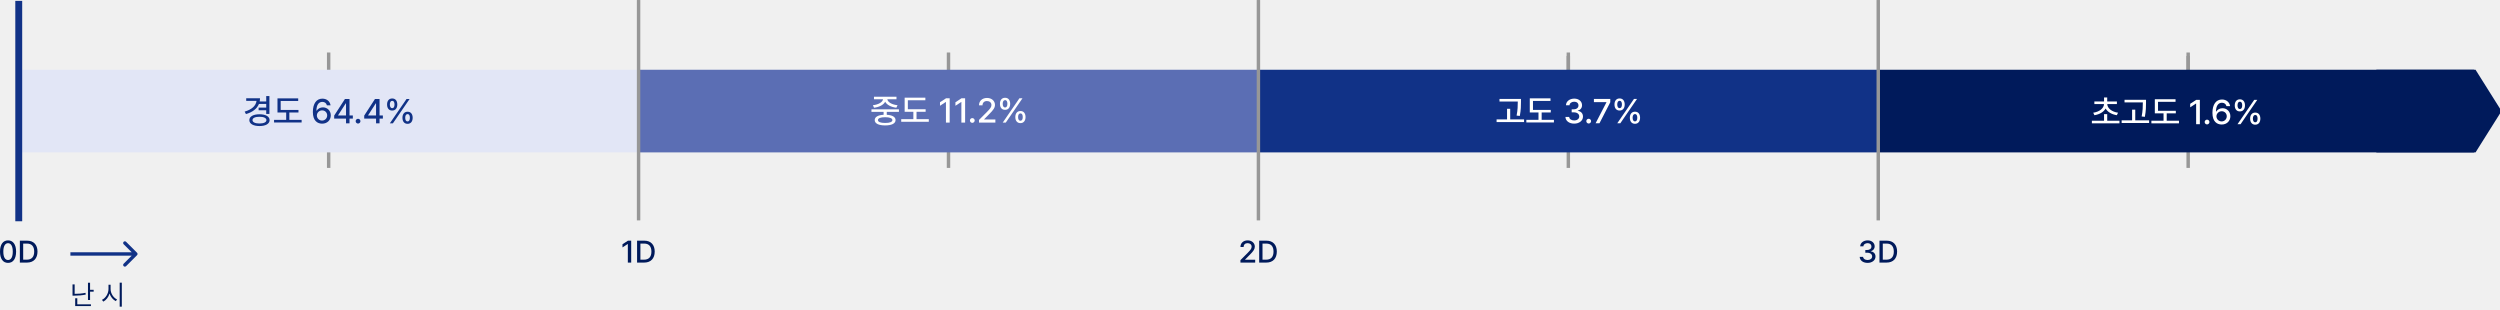
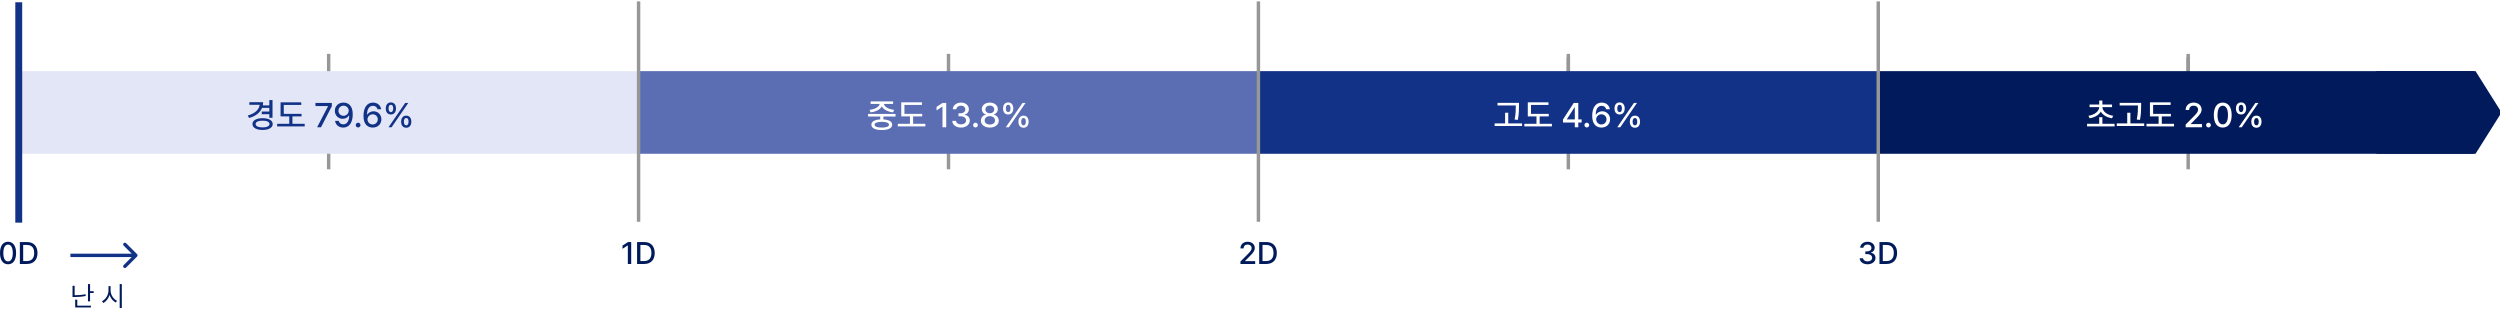
- <svg xmlns="http://www.w3.org/2000/svg" width="727px" height="90px" viewBox="0 0 727 90" version="1.1">
-   <g id="astigmatism" stroke="none" stroke-width="1" fill="none" fill-rule="evenodd">
-     <g id="Group" transform="translate(0, -0)">
-       <g id="AGE_30_39" transform="translate(0, 0.002933)">
-         <path d="M21.709,82.708 L21.091,82.708 L21.091,85.971 L21.646,85.971 C22.699,85.971 23.755,85.904 24.932,85.658 L24.862,85.149 C23.727,85.384 22.703,85.447 21.709,85.447 L21.709,82.708 Z M21.865,89.006 L26.442,89.006 L26.442,88.49 L22.476,88.49 L22.476,86.737 L21.865,86.737 L21.865,89.006 Z M25.582,87.23 L26.192,87.23 L26.192,84.805 L27.24,84.805 L27.24,84.273 L26.192,84.273 L26.192,82.208 L25.582,82.208 L25.582,87.23 Z" id="Shape" fill="#001A5B" fill-rule="nonzero" />
-         <path d="M32.161,84.07 L32.161,82.802 L31.551,82.802 L31.551,84.07 C31.543,85.388 30.686,86.718 29.65,87.191 L30.041,87.708 C30.854,87.297 31.539,86.417 31.86,85.368 C32.192,86.358 32.877,87.183 33.671,87.567 L34.046,87.082 C33.021,86.616 32.157,85.341 32.161,84.07 Z M34.805,89.17 L35.423,89.17 L35.423,82.2 L34.805,82.2 L34.805,89.17 Z" id="Shape" fill="#001A5B" fill-rule="nonzero" />
-         <path d="M2.341,76.445 C3.815,76.445 4.678,75.257 4.682,73.171 C4.678,71.098 3.802,69.897 2.341,69.897 C0.876,69.897 -1.73433206e-14,71.098 -1.73433206e-14,73.171 C-1.73433206e-14,75.257 0.867,76.445 2.341,76.445 Z M0.968,73.171 C0.968,71.587 1.483,70.72 2.341,70.715 C3.195,70.72 3.714,71.587 3.714,73.171 C3.714,74.76 3.199,75.609 2.341,75.609 C1.479,75.609 0.964,74.76 0.968,73.171 Z" id="Shape" fill="#001A5B" fill-rule="nonzero" />
-         <path d="M7.842,76.357 C9.782,76.357 10.9,75.151 10.905,73.162 C10.9,71.177 9.782,69.985 7.903,69.985 L5.774,69.985 L5.774,76.357 L7.842,76.357 Z M6.742,75.512 L6.742,70.83 L7.842,70.83 C9.232,70.83 9.945,71.662 9.945,73.162 C9.945,74.667 9.232,75.508 7.789,75.512 L6.742,75.512 Z" id="Shape" fill="#001A5B" fill-rule="nonzero" />
-         <polygon id="Path" fill="#001A5B" fill-rule="nonzero" points="183.552 69.985 182.602 69.985 181.018 71.023 181.018 71.948 182.541 70.953 182.576 70.953 182.576 76.357 183.552 76.357" />
-         <path d="M187.328,76.357 C189.269,76.357 190.387,75.151 190.392,73.162 C190.387,71.177 189.269,69.985 187.39,69.985 L185.26,69.985 L185.26,76.357 L187.328,76.357 Z M186.228,75.512 L186.228,70.83 L187.328,70.83 C188.719,70.83 189.432,71.662 189.432,73.162 C189.432,74.667 188.719,75.508 187.275,75.512 L186.228,75.512 Z" id="Shape" fill="#001A5B" fill-rule="nonzero" />
-         <path d="M360.72,76.357 L365.007,76.357 L365.007,75.53 L362.067,75.53 L362.067,75.477 L363.36,74.165 C364.557,72.99 364.891,72.423 364.9,71.71 C364.891,70.676 364.042,69.897 362.815,69.897 C361.6,69.897 360.712,70.667 360.72,71.833 L361.635,71.833 C361.64,71.155 362.089,70.707 362.798,70.707 C363.466,70.707 363.976,71.107 363.976,71.736 C363.976,72.295 363.629,72.7 362.929,73.426 L360.72,75.653 L360.72,76.357 Z" id="Path" fill="#001A5B" fill-rule="nonzero" />
-         <path d="M368.236,76.357 C370.177,76.357 371.294,75.151 371.299,73.162 C371.294,71.177 370.177,69.985 368.298,69.985 L366.168,69.985 L366.168,76.357 L368.236,76.357 Z M367.137,75.512 L367.137,70.83 L368.236,70.83 C369.627,70.83 370.34,71.662 370.34,73.162 C370.34,74.667 369.627,75.508 368.183,75.512 L367.137,75.512 Z" id="Shape" fill="#001A5B" fill-rule="nonzero" />
-         <path d="M543.097,76.445 C544.418,76.445 545.4,75.666 545.395,74.605 C545.4,73.8 544.893,73.215 544.022,73.092 L544.022,73.048 C544.709,72.876 545.157,72.357 545.148,71.631 C545.157,70.689 544.369,69.897 543.115,69.897 C541.927,69.897 540.967,70.601 540.941,71.64 L541.875,71.64 C541.897,71.063 542.469,70.707 543.106,70.707 C543.779,70.707 544.215,71.103 544.215,71.683 C544.215,72.295 543.709,72.7 542.983,72.696 L542.437,72.696 L542.437,73.488 L542.983,73.488 C543.895,73.492 544.418,73.941 544.418,74.57 C544.418,75.191 543.859,75.609 543.088,75.609 C542.376,75.609 541.822,75.252 541.787,74.694 L540.8,74.694 C540.84,75.736 541.778,76.445 543.097,76.445 Z" id="Path" fill="#001A5B" fill-rule="nonzero" />
-         <path d="M548.616,76.357 C550.557,76.357 551.674,75.151 551.679,73.162 C551.674,71.177 550.557,69.985 548.678,69.985 L546.548,69.985 L546.548,76.357 L548.616,76.357 Z M547.515,75.512 L547.515,70.83 L548.616,70.83 C550.007,70.83 550.72,71.662 550.72,73.162 C550.72,74.667 550.007,75.508 548.563,75.512 L547.515,75.512 Z" id="Shape" fill="#001A5B" fill-rule="nonzero" />
-         <polygon id="Path" fill="#979797" points="95.076 48.826 95.076 15.263 96.077 15.263 96.077 48.826" />
-         <polygon id="Path" fill="#979797" points="275.323 48.826 275.323 15.263 276.325 15.263 276.325 48.826" />
-         <polygon id="Path" fill="#979797" points="455.571 48.826 455.571 15.263 456.572 15.263 456.572 48.826" />
-         <polygon id="Path" fill="#979797" points="635.819 48.826 635.819 15.263 636.82 15.263 636.82 48.826" />
-         <polygon id="Path" fill="#979797" points="456.572 37.303 456.572 16.274 455.571 16.274 455.571 37.303" />
-         <polygon id="Path" fill="#979797" points="636.82 37.303 636.82 16.274 635.819 16.274 635.819 37.303" />
-         <rect id="Rectangle" fill="#001A5B" fill-rule="nonzero" x="546.196" y="20.28" width="173.238" height="24.033" />
-         <path d="M616.337,35.103 L612.777,35.103 L612.777,33.196 L611.858,33.196 L611.858,35.103 L608.318,35.103 L608.318,35.866 L616.337,35.866 L616.337,35.103 Z M608.71,32.775 L609.061,33.499 C610.528,33.269 611.746,32.575 612.313,31.553 C612.885,32.575 614.107,33.269 615.574,33.499 L615.927,32.775 C614.127,32.512 612.831,31.494 612.787,30.262 L615.594,30.262 L615.594,29.509 L612.777,29.509 L612.777,28.336 L611.858,28.336 L611.858,29.509 L609.042,29.509 L609.042,30.262 L611.848,30.262 C611.805,31.494 610.509,32.512 608.71,32.775 Z" id="Shape" fill="#FFFFFF" fill-rule="nonzero" />
-         <path d="M624.063,29.02 L617.814,29.02 L617.814,29.773 L623.133,29.773 L623.133,29.881 C623.128,30.932 623.128,32.174 622.791,33.871 L623.73,33.969 C624.058,32.174 624.058,30.962 624.063,29.881 L624.063,29.02 Z M616.973,35.758 L624.962,35.758 L624.962,34.986 L620.933,34.986 L620.933,31.895 L620.014,31.895 L620.014,34.986 L616.973,34.986 L616.973,35.758 Z" id="Shape" fill="#FFFFFF" fill-rule="nonzero" />
-         <polygon id="Path" fill="#FFFFFF" fill-rule="nonzero" points="632.727 32.218 627.554 32.218 627.554 29.607 632.649 29.607 632.649 28.854 626.624 28.854 626.624 32.961 629.158 32.961 629.158 35.103 625.627 35.103 625.627 35.866 633.646 35.866 633.646 35.103 630.077 35.103 630.077 32.961 632.727 32.961" />
-         <polygon id="Path" fill="#FFFFFF" fill-rule="nonzero" points="639.719 29.03 638.663 29.03 636.902 30.184 636.902 31.211 638.594 30.106 638.634 30.106 638.634 36.11 639.719 36.11" />
-         <path d="M641.811,36.179 C642.188,36.174 642.501,35.866 642.506,35.484 C642.501,35.103 642.188,34.79 641.811,34.79 C641.431,34.79 641.112,35.103 641.117,35.484 C641.112,35.866 641.431,36.174 641.811,36.179 Z" id="Path" fill="#FFFFFF" fill-rule="nonzero" />
-         <path d="M646.056,36.208 C647.576,36.218 648.588,35.166 648.588,33.793 C648.588,32.438 647.571,31.47 646.31,31.465 C645.542,31.47 644.877,31.822 644.491,32.424 L644.413,32.424 C644.413,30.825 645.049,29.876 646.144,29.871 C646.857,29.876 647.313,30.292 647.454,30.869 L648.52,30.869 C648.354,29.744 647.449,28.932 646.144,28.932 C644.447,28.932 643.381,30.341 643.376,32.805 C643.376,35.421 644.745,36.198 646.056,36.208 Z M644.54,33.822 C644.55,33.035 645.21,32.34 646.075,32.345 C646.926,32.34 647.542,33 647.542,33.812 C647.542,34.638 646.901,35.303 646.046,35.308 C645.176,35.303 644.545,34.609 644.54,33.822 Z" id="Shape" fill="#FFFFFF" fill-rule="nonzero" />
-         <path d="M651.356,32.394 C652.31,32.404 652.837,31.69 652.842,30.634 C652.837,29.597 652.329,28.879 651.356,28.883 C650.412,28.879 649.859,29.597 649.869,30.634 C649.859,31.685 650.388,32.404 651.356,32.394 Z M650.671,36.11 L651.562,36.11 L656.421,29.03 L655.532,29.03 L650.671,36.11 Z M650.671,30.634 C650.676,30.003 650.902,29.578 651.356,29.568 C651.83,29.563 652.03,29.998 652.03,30.634 C652.03,31.284 651.816,31.705 651.356,31.71 C650.902,31.705 650.676,31.284 650.671,30.634 Z M654.338,34.497 C654.333,35.538 654.862,36.257 655.825,36.257 C656.779,36.257 657.306,35.543 657.311,34.497 C657.306,33.45 656.793,32.732 655.825,32.736 C654.881,32.732 654.333,33.45 654.338,34.497 Z M655.14,34.497 C655.145,33.856 655.375,33.431 655.825,33.421 C656.299,33.421 656.499,33.851 656.499,34.497 C656.499,35.137 656.285,35.563 655.825,35.563 C655.37,35.563 655.145,35.137 655.14,34.497 Z" id="Shape" fill="#FFFFFF" fill-rule="nonzero" />
-         <rect id="Rectangle" fill="#113287" fill-rule="nonzero" x="365.948" y="20.28" width="180.248" height="24.033" />
-         <path d="M442.298,28.761 L436.049,28.761 L436.049,29.514 L441.369,29.514 L441.369,29.622 C441.364,30.673 441.364,31.915 441.027,33.612 L441.965,33.709 C442.293,31.915 442.293,30.702 442.298,29.622 L442.298,28.761 Z M435.208,35.499 L443.198,35.499 L443.198,34.726 L439.169,34.726 L439.169,31.636 L438.249,31.636 L438.249,34.726 L435.208,34.726 L435.208,35.499 Z" id="Shape" fill="#FFFFFF" fill-rule="nonzero" />
-         <polygon id="Path" fill="#FFFFFF" fill-rule="nonzero" points="450.962 31.959 445.789 31.959 445.789 29.348 450.884 29.348 450.884 28.595 444.86 28.595 444.86 32.702 447.393 32.702 447.393 34.844 443.863 34.844 443.863 35.607 451.881 35.607 451.881 34.844 448.312 34.844 448.312 32.702 450.962 32.702" />
-         <path d="M457.778,35.949 C459.245,35.949 460.336,35.083 460.331,33.905 C460.336,33.01 459.773,32.36 458.805,32.223 L458.805,32.174 C459.568,31.983 460.066,31.406 460.056,30.6 C460.066,29.553 459.191,28.673 457.798,28.673 C456.477,28.673 455.412,29.456 455.383,30.609 L456.419,30.609 C456.443,29.969 457.079,29.573 457.788,29.573 C458.536,29.573 459.02,30.013 459.02,30.658 C459.02,31.338 458.458,31.788 457.651,31.783 L457.045,31.783 L457.045,32.663 L457.651,32.663 C458.663,32.668 459.245,33.167 459.245,33.866 C459.245,34.555 458.624,35.02 457.768,35.02 C456.976,35.02 456.36,34.624 456.321,34.003 L455.226,34.003 C455.27,35.162 456.311,35.949 457.778,35.949 Z" id="Path" fill="#FFFFFF" fill-rule="nonzero" />
-         <path d="M461.993,35.92 C462.369,35.915 462.683,35.607 462.687,35.225 C462.683,34.844 462.369,34.531 461.993,34.531 C461.611,34.531 461.294,34.844 461.299,35.225 C461.294,35.607 461.611,35.915 461.993,35.92 Z" id="Path" fill="#FFFFFF" fill-rule="nonzero" />
-         <polygon id="Path" fill="#FFFFFF" fill-rule="nonzero" points="463.998 35.851 465.122 35.851 468.272 29.729 468.272 28.771 463.509 28.771 463.509 29.69 467.156 29.69 467.156 29.749" />
-         <path d="M470.98,32.135 C471.934,32.145 472.461,31.431 472.466,30.375 C472.461,29.338 471.953,28.619 470.98,28.624 C470.036,28.619 469.484,29.338 469.493,30.375 C469.484,31.426 470.012,32.145 470.98,32.135 Z M470.295,35.851 L471.186,35.851 L476.045,28.771 L475.156,28.771 L470.295,35.851 Z M470.295,30.375 C470.3,29.744 470.526,29.319 470.98,29.309 C471.454,29.304 471.655,29.739 471.655,30.375 C471.655,31.025 471.44,31.446 470.98,31.45 C470.526,31.446 470.3,31.025 470.295,30.375 Z M473.962,34.238 C473.957,35.279 474.486,35.998 475.449,35.998 C476.403,35.998 476.93,35.284 476.935,34.238 C476.93,33.191 476.417,32.472 475.449,32.477 C474.505,32.472 473.957,33.191 473.962,34.238 Z M474.764,34.238 C474.769,33.597 474.999,33.172 475.449,33.162 C475.923,33.162 476.123,33.592 476.123,34.238 C476.123,34.878 475.909,35.303 475.449,35.303 C474.994,35.303 474.769,34.878 474.764,34.238 Z" id="Shape" fill="#FFFFFF" fill-rule="nonzero" />
-         <rect id="Rectangle" fill="#5B6EB4" fill-rule="nonzero" x="185.7" y="20.28" width="180.248" height="24.033" />
-         <path d="M261.409,31.783 L253.42,31.783 L253.42,32.536 L256.95,32.536 L256.95,33.377 C255.322,33.46 254.368,34.003 254.368,34.922 C254.368,35.915 255.503,36.472 257.41,36.467 C259.292,36.472 260.427,35.915 260.432,34.922 C260.427,34.003 259.474,33.465 257.869,33.377 L257.869,32.536 L261.409,32.536 L261.409,31.783 Z M253.841,30.59 L254.163,31.323 C255.684,31.147 256.931,30.507 257.415,29.578 C257.889,30.507 259.146,31.147 260.666,31.323 L260.999,30.59 C259.395,30.429 258.163,29.72 258.036,28.869 L260.696,28.869 L260.696,28.126 L254.153,28.126 L254.153,28.869 L256.784,28.869 C256.657,29.715 255.415,30.429 253.841,30.59 Z M255.308,34.922 C255.303,34.379 256.07,34.086 257.41,34.081 C258.73,34.086 259.503,34.379 259.503,34.922 C259.503,35.455 258.73,35.763 257.41,35.753 C256.07,35.763 255.303,35.455 255.308,34.922 Z" id="Shape" fill="#FFFFFF" fill-rule="nonzero" />
-         <polygon id="Path" fill="#FFFFFF" fill-rule="nonzero" points="269.174 31.763 264.001 31.763 264.001 29.152 269.096 29.152 269.096 28.399 263.072 28.399 263.072 32.507 265.605 32.507 265.605 34.648 262.075 34.648 262.075 35.411 270.093 35.411 270.093 34.648 266.524 34.648 266.524 32.507 269.174 32.507" />
-         <polygon id="Path" fill="#FFFFFF" fill-rule="nonzero" points="276.166 28.575 275.11 28.575 273.35 29.729 273.35 30.756 275.042 29.651 275.081 29.651 275.081 35.655 276.166 35.655" />
-         <polygon id="Path" fill="#FFFFFF" fill-rule="nonzero" points="280.655 28.575 279.599 28.575 277.839 29.729 277.839 30.756 279.53 29.651 279.569 29.651 279.569 35.655 280.655 35.655" />
-         <path d="M282.748,35.724 C283.124,35.719 283.437,35.411 283.441,35.03 C283.437,34.648 283.124,34.335 282.748,34.335 C282.366,34.335 282.049,34.648 282.054,35.03 C282.049,35.411 282.366,35.719 282.748,35.724 Z" id="Path" fill="#FFFFFF" fill-rule="nonzero" />
-         <path d="M284.693,35.655 L289.456,35.655 L289.456,34.736 L286.19,34.736 L286.19,34.678 L287.627,33.221 C288.957,31.915 289.329,31.284 289.339,30.492 C289.329,29.343 288.385,28.478 287.021,28.478 C285.672,28.478 284.684,29.333 284.693,30.629 L285.711,30.629 C285.716,29.876 286.214,29.377 287.001,29.377 C287.744,29.377 288.312,29.822 288.312,30.521 C288.312,31.142 287.926,31.592 287.149,32.399 L284.693,34.873 L284.693,35.655 Z" id="Path" fill="#FFFFFF" fill-rule="nonzero" />
-         <path d="M292.273,31.939 C293.226,31.949 293.754,31.235 293.759,30.179 C293.754,29.143 293.245,28.424 292.273,28.429 C291.328,28.424 290.777,29.143 290.786,30.179 C290.777,31.23 291.304,31.949 292.273,31.939 Z M291.588,35.655 L292.478,35.655 L297.338,28.575 L296.448,28.575 L291.588,35.655 Z M291.588,30.179 C291.593,29.548 291.818,29.123 292.273,29.113 C292.746,29.108 292.948,29.544 292.948,30.179 C292.948,30.83 292.732,31.25 292.273,31.255 C291.818,31.25 291.593,30.83 291.588,30.179 Z M295.255,34.042 C295.25,35.083 295.778,35.802 296.742,35.802 C297.695,35.802 298.223,35.088 298.228,34.042 C298.223,32.996 297.709,32.277 296.742,32.282 C295.797,32.277 295.25,32.996 295.255,34.042 Z M296.057,34.042 C296.062,33.401 296.291,32.976 296.742,32.966 C297.215,32.966 297.416,33.396 297.416,34.042 C297.416,34.682 297.201,35.108 296.742,35.108 C296.287,35.108 296.062,34.682 296.057,34.042 Z" id="Shape" fill="#FFFFFF" fill-rule="nonzero" />
-         <rect id="Rectangle" fill="#E2E6F6" fill-rule="nonzero" x="5.452" y="20.28" width="180.248" height="24.033" />
-         <path d="M78.346,27.94 L77.416,27.94 L77.416,29.495 L75.514,29.495 C75.573,29.201 75.607,28.888 75.607,28.566 L71.598,28.566 L71.598,29.328 L74.6,29.328 C74.434,30.741 73.221,31.856 71.148,32.448 L71.52,33.172 C73.417,32.629 74.732,31.636 75.299,30.228 L77.416,30.228 L77.416,31.294 L75.206,31.294 L75.206,32.057 L77.416,32.057 L77.416,33.123 L78.346,33.123 L78.346,27.94 Z M72.507,34.932 C72.507,35.998 73.661,36.653 75.461,36.653 C77.236,36.653 78.399,35.998 78.404,34.932 C78.399,33.871 77.236,33.225 75.461,33.221 C73.661,33.225 72.507,33.871 72.507,34.932 Z M73.427,34.932 C73.427,34.306 74.209,33.949 75.461,33.954 C76.688,33.949 77.47,34.306 77.475,34.932 C77.47,35.548 76.688,35.905 75.461,35.91 C74.209,35.905 73.427,35.548 73.427,34.932 Z" id="Shape" fill="#113287" fill-rule="nonzero" />
-         <polygon id="Path" fill="#113287" fill-rule="nonzero" points="86.795 31.969 81.622 31.969 81.622 29.358 86.716 29.358 86.716 28.605 80.692 28.605 80.692 32.712 83.225 32.712 83.225 34.854 79.695 34.854 79.695 35.616 87.714 35.616 87.714 34.854 84.144 34.854 84.144 32.712 86.795 32.712" />
-         <path d="M93.659,35.959 C95.18,35.968 96.192,34.917 96.192,33.543 C96.192,32.189 95.175,31.221 93.914,31.216 C93.146,31.221 92.481,31.573 92.095,32.174 L92.017,32.174 C92.017,30.575 92.652,29.627 93.747,29.622 C94.461,29.627 94.916,30.042 95.058,30.619 L96.124,30.619 C95.958,29.495 95.053,28.683 93.747,28.683 C92.051,28.683 90.985,30.091 90.98,32.555 C90.98,35.171 92.349,35.949 93.659,35.959 Z M92.144,33.572 C92.154,32.785 92.814,32.091 93.679,32.096 C94.53,32.091 95.146,32.751 95.146,33.563 C95.146,34.389 94.505,35.054 93.65,35.059 C92.779,35.054 92.149,34.36 92.144,33.572 Z" id="Shape" fill="#113287" fill-rule="nonzero" />
-         <path d="M97.18,34.482 L100.622,34.482 L100.622,35.861 L101.64,35.861 L101.64,34.482 L102.607,34.482 L102.607,33.572 L101.64,33.572 L101.64,28.781 L100.31,28.781 L97.18,33.612 L97.18,34.482 Z M98.314,33.572 L98.314,33.514 L100.544,30.062 L100.622,30.062 L100.622,33.572 L98.314,33.572 Z" id="Shape" fill="#113287" fill-rule="nonzero" />
-         <path d="M104.123,35.929 C104.499,35.924 104.813,35.616 104.818,35.235 C104.813,34.854 104.499,34.541 104.123,34.541 C103.741,34.541 103.424,34.854 103.429,35.235 C103.424,35.616 103.741,35.924 104.123,35.929 Z" id="Path" fill="#113287" fill-rule="nonzero" />
-         <path d="M105.912,34.482 L109.355,34.482 L109.355,35.861 L110.372,35.861 L110.372,34.482 L111.34,34.482 L111.34,33.572 L110.372,33.572 L110.372,28.781 L109.042,28.781 L105.912,33.612 L105.912,34.482 Z M107.047,33.572 L107.047,33.514 L109.277,30.062 L109.355,30.062 L109.355,33.572 L107.047,33.572 Z" id="Shape" fill="#113287" fill-rule="nonzero" />
-         <path d="M114.049,32.145 C115.002,32.155 115.531,31.441 115.536,30.385 C115.531,29.348 115.022,28.629 114.049,28.634 C113.105,28.629 112.553,29.348 112.563,30.385 C112.553,31.436 113.08,32.155 114.049,32.145 Z M113.365,35.861 L114.254,35.861 L119.115,28.781 L118.224,28.781 L113.365,35.861 Z M113.365,30.385 C113.37,29.754 113.594,29.328 114.049,29.319 C114.523,29.314 114.724,29.749 114.724,30.385 C114.724,31.035 114.508,31.455 114.049,31.46 C113.594,31.455 113.37,31.035 113.365,30.385 Z M117.032,34.247 C117.027,35.289 117.554,36.008 118.518,36.008 C119.471,36.008 120,35.294 120.005,34.247 C120,33.201 119.486,32.482 118.518,32.487 C117.574,32.482 117.027,33.201 117.032,34.247 Z M117.834,34.247 C117.838,33.607 118.068,33.181 118.518,33.172 C118.992,33.172 119.193,33.602 119.193,34.247 C119.193,34.888 118.977,35.313 118.518,35.313 C118.063,35.313 117.838,34.888 117.834,34.247 Z" id="Shape" fill="#113287" fill-rule="nonzero" />
-         <polygon id="Path" fill="#113287" points="4.451 64.34 4.451 0.252 6.454 0.252 6.454 64.34" />
-         <polygon id="Path" fill="#979797" points="185.199 64.088 185.199 1.00137657e-06 186.201 0 186.201 64.088" />
-         <polygon id="Path" fill="#979797" points="365.447 64.088 365.447 1.00137657e-06 366.449 0 366.449 64.088" />
-         <polygon id="Path" fill="#979797" points="545.695 64.088 545.695 1.00137657e-06 546.696 0 546.696 64.088" />
-         <path d="M36.667,70.313 L39.853,73.499 C40.049,73.695 40.049,74.012 39.853,74.207 L36.667,77.394 C36.471,77.589 36.154,77.589 35.959,77.394 C35.763,77.198 35.763,76.881 35.959,76.686 L38.29,74.354 L20.473,74.354 L20.473,73.353 L38.29,73.353 L35.959,71.021 C35.763,70.826 35.763,70.508 35.959,70.313 C36.154,70.117 36.471,70.117 36.667,70.313 Z" id="Path" fill="#113287" />
-         <polygon id="Path" fill="#001A5B" fill-rule="nonzero" points="719.889 20.28 691.042 20.28 691.042 44.313 719.889 44.313 727.445 32.296" />
-       </g>
-     </g>
+ <svg xmlns="http://www.w3.org/2000/svg" width="727" height="90" viewBox="0 0 727 90" fill="none">
+   <rect width="727" height="90" fill="#727272" />
+   <path d="M-1401 -864C-1401 -865.105 -1400.1 -866 -1399 -866H1914C1915.1 -866 1916 -865.105 1916 -864V1106C1916 1107.1 1915.1 1108 1914 1108H-1399C-1400.1 1108 -1401 1107.1 -1401 1106V-864Z" fill="white" />
+   <g clip-path="url(#clip0_1814_2379)">
+     <path d="M21.709 83.114H21.091V86.376H21.646C22.699 86.376 23.755 86.31 24.932 86.064L24.862 85.555C23.727 85.79 22.703 85.852 21.709 85.852V83.114ZM21.866 89.412H26.442V88.896H22.476V87.143H21.866V89.412ZM25.582 87.636H26.192V85.211H27.24V84.679H26.192V82.614H25.582V87.636Z" fill="#001A5B" />
+     <path d="M32.161 84.475V83.208H31.551V84.475C31.543 85.794 30.686 87.124 29.65 87.597L30.041 88.113C30.854 87.703 31.539 86.823 31.86 85.774C32.192 86.764 32.877 87.589 33.671 87.972L34.046 87.487C33.021 87.022 32.157 85.747 32.161 84.475ZM34.805 89.576H35.423V82.606H34.805V89.576Z" fill="#001A5B" />
+     <path d="M2.341 76.851C3.815 76.851 4.678 75.663 4.682 73.577C4.678 71.504 3.802 70.303 2.341 70.303C0.876 70.303 0 71.504 0 73.577C0 75.663 0.867 76.851 2.341 76.851ZM0.968 73.577C0.968 71.993 1.483 71.126 2.341 71.121C3.195 71.126 3.714 71.993 3.714 73.577C3.714 75.165 3.199 76.015 2.341 76.015C1.479 76.015 0.964 75.165 0.968 73.577Z" fill="#001A5B" />
+     <path d="M7.842 76.763C9.782 76.763 10.9 75.557 10.905 73.568C10.9 71.583 9.782 70.391 7.903 70.391H5.774V76.763H7.842ZM6.742 75.918V71.236H7.842C9.232 71.236 9.945 72.067 9.945 73.568C9.945 75.073 9.232 75.913 7.789 75.918H6.742Z" fill="#001A5B" />
+     <path d="M183.552 70.391H182.602L181.018 71.429V72.353L182.541 71.359H182.576V76.763H183.552V70.391Z" fill="#001A5B" />
+     <path d="M187.328 76.763C189.269 76.763 190.387 75.557 190.392 73.568C190.387 71.583 189.269 70.391 187.39 70.391H185.26V76.763H187.328ZM186.228 75.918V71.236H187.328C188.719 71.236 189.432 72.067 189.432 73.568C189.432 75.073 188.719 75.913 187.275 75.918H186.228Z" fill="#001A5B" />
+     <path d="M360.72 76.763H365.007V75.936H362.067V75.883L363.36 74.571C364.557 73.396 364.891 72.829 364.9 72.116C364.891 71.082 364.042 70.303 362.815 70.303C361.6 70.303 360.712 71.073 360.72 72.239H361.635C361.64 71.561 362.089 71.112 362.798 71.112C363.466 71.112 363.976 71.513 363.976 72.142C363.976 72.701 363.629 73.106 362.929 73.832L360.72 76.059V76.763Z" fill="#001A5B" />
+     <path d="M368.236 76.763C370.177 76.763 371.294 75.557 371.299 73.568C371.294 71.583 370.177 70.391 368.298 70.391H366.168V76.763H368.236ZM367.137 75.918V71.236H368.236C369.627 71.236 370.34 72.067 370.34 73.568C370.34 75.073 369.627 75.913 368.183 75.918H367.137Z" fill="#001A5B" />
+     <path d="M543.097 76.851C544.418 76.851 545.4 76.072 545.395 75.011C545.4 74.206 544.893 73.621 544.022 73.498V73.454C544.709 73.282 545.157 72.763 545.148 72.037C545.157 71.095 544.369 70.303 543.115 70.303C541.927 70.303 540.968 71.007 540.942 72.045H541.875C541.897 71.469 542.469 71.112 543.107 71.112C543.779 71.112 544.215 71.508 544.215 72.089C544.215 72.701 543.709 73.106 542.983 73.102H542.438V73.894H542.983C543.895 73.898 544.418 74.347 544.418 74.976C544.418 75.597 543.859 76.015 543.088 76.015C542.376 76.015 541.822 75.658 541.787 75.099H540.8C540.84 76.142 541.778 76.851 543.097 76.851Z" fill="#001A5B" />
+     <path d="M548.616 76.763C550.557 76.763 551.674 75.557 551.679 73.568C551.674 71.583 550.557 70.391 548.678 70.391H546.548V76.763H548.616ZM547.515 75.918V71.236H548.616C550.007 71.236 550.72 72.067 550.72 73.568C550.72 75.073 550.007 75.913 548.563 75.918H547.515Z" fill="#001A5B" />
+     <path fill-rule="evenodd" clip-rule="evenodd" d="M95.076 49.232V15.669H96.077V49.232H95.076Z" fill="#979797" />
+     <path fill-rule="evenodd" clip-rule="evenodd" d="M275.323 49.232V15.669H276.325V49.232H275.323Z" fill="#979797" />
+     <path fill-rule="evenodd" clip-rule="evenodd" d="M455.571 49.232V15.669H456.572V49.232H455.571Z" fill="#979797" />
+     <path fill-rule="evenodd" clip-rule="evenodd" d="M635.819 49.232V15.669H636.82V49.232H635.819Z" fill="#979797" />
+     <path fill-rule="evenodd" clip-rule="evenodd" d="M456.572 37.709V16.68H455.571V37.709H456.572Z" fill="#979797" />
+     <path fill-rule="evenodd" clip-rule="evenodd" d="M636.82 37.709V16.68H635.819V37.709H636.82Z" fill="#979797" />
+     <path d="M719.434 20.686H546.196V44.719H719.434V20.686Z" fill="#001A5B" />
+     <path d="M546.196 20.686H365.948V44.719H546.196V20.686Z" fill="#113287" />
+     <path d="M365.948 20.686H185.7V44.719H365.948V20.686Z" fill="#5B6EB4" />
+     <path d="M185.7 20.686H5.452V44.719H185.7V20.686Z" fill="#E2E6F6" />
+     <path fill-rule="evenodd" clip-rule="evenodd" d="M4.451 64.746V0.658H6.454V64.746H4.451Z" fill="#113287" />
+     <path fill-rule="evenodd" clip-rule="evenodd" d="M185.199 64.494V0.406H186.201V64.494H185.199Z" fill="#979797" />
+     <path fill-rule="evenodd" clip-rule="evenodd" d="M365.447 64.494V0.406H366.449V64.494H365.447Z" fill="#979797" />
+     <path fill-rule="evenodd" clip-rule="evenodd" d="M545.695 64.494V0.406H546.696V64.494H545.695Z" fill="#979797" />
+     <path fill-rule="evenodd" clip-rule="evenodd" d="M36.667 70.719L39.853 73.905C40.049 74.101 40.049 74.418 39.853 74.613L36.667 77.8C36.471 77.995 36.154 77.995 35.959 77.8C35.763 77.604 35.763 77.287 35.959 77.092L38.29 74.76H20.473V73.759H38.29L35.959 71.427C35.763 71.232 35.763 70.915 35.959 70.719C36.154 70.523 36.471 70.523 36.667 70.719Z" fill="#113287" />
+     <path d="M719.889 20.686H691.042V44.719H719.889L727.445 32.702L719.889 20.686Z" fill="#001A5B" />
+     <path d="M614.927 35.994V36.756H606.919V35.994H610.454V34.09H611.372V35.994H614.927ZM607.31 33.67C609.106 33.406 610.4 32.391 610.444 31.16H607.642V30.408H610.454V29.236H611.372V30.408H614.185V31.16H611.382C611.426 32.391 612.72 33.406 614.517 33.67L614.165 34.393C612.7 34.163 611.479 33.47 610.908 32.449C610.342 33.47 609.126 34.163 607.661 34.393L607.31 33.67ZM622.642 29.92V30.779C622.637 31.858 622.637 33.069 622.31 34.861L621.372 34.764C621.709 33.069 621.709 31.829 621.714 30.779V30.672H616.401V29.92H622.642ZM615.562 36.648V35.877H618.599V32.791H619.517V35.877H623.54V36.648H615.562ZM631.294 33.113V33.855H628.647V35.994H632.212V36.756H624.204V35.994H627.729V33.855H625.2V29.754H631.216V30.506H626.128V33.113H631.294ZM635.591 37V36.219L638.042 33.748C638.818 32.942 639.204 32.493 639.204 31.873C639.204 31.175 638.638 30.73 637.896 30.73C637.109 30.73 636.611 31.229 636.606 31.98H635.591C635.581 30.686 636.567 29.832 637.915 29.832C639.277 29.832 640.22 30.696 640.229 31.844C640.22 32.635 639.849 33.265 638.521 34.568L637.085 36.023V36.082H640.347V37H635.591ZM642.231 37.068C641.851 37.063 641.533 36.756 641.538 36.375C641.533 35.994 641.851 35.682 642.231 35.682C642.607 35.682 642.92 35.994 642.925 36.375C642.92 36.756 642.607 37.063 642.231 37.068ZM646.372 37.098C644.736 37.098 643.774 35.779 643.774 33.465C643.774 31.165 644.746 29.832 646.372 29.832C647.993 29.832 648.965 31.165 648.97 33.465C648.965 35.779 648.008 37.098 646.372 37.098ZM644.849 33.465C644.844 35.227 645.415 36.17 646.372 36.17C647.324 36.17 647.896 35.227 647.896 33.465C647.896 31.707 647.319 30.745 646.372 30.74C645.42 30.745 644.849 31.707 644.849 33.465ZM651.704 33.289C650.737 33.299 650.21 32.581 650.22 31.531C650.21 30.496 650.762 29.778 651.704 29.783C652.676 29.778 653.184 30.496 653.188 31.531C653.184 32.586 652.656 33.299 651.704 33.289ZM651.021 37L655.874 29.93H656.763L651.909 37H651.021ZM651.021 31.531C651.025 32.181 651.25 32.601 651.704 32.605C652.163 32.601 652.378 32.181 652.378 31.531C652.378 30.896 652.178 30.462 651.704 30.467C651.25 30.477 651.025 30.901 651.021 31.531ZM654.683 35.389C654.678 34.344 655.225 33.626 656.167 33.631C657.134 33.626 657.646 34.344 657.651 35.389C657.646 36.434 657.119 37.147 656.167 37.147C655.205 37.147 654.678 36.429 654.683 35.389ZM655.483 35.389C655.488 36.028 655.713 36.453 656.167 36.453C656.626 36.453 656.841 36.028 656.841 35.389C656.841 34.744 656.641 34.315 656.167 34.315C655.718 34.324 655.488 34.749 655.483 35.389Z" fill="white" />
+     <path d="M441.723 29.92V30.779C441.718 31.858 441.718 33.069 441.391 34.861L440.453 34.764C440.79 33.069 440.79 31.829 440.795 30.779V30.672H435.482V29.92H441.723ZM434.643 36.648V35.877H437.68V32.791H438.598V35.877H442.621V36.648H434.643ZM450.375 33.113V33.855H447.729V35.994H451.293V36.756H443.285V35.994H446.811V33.855H444.281V29.754H450.297V30.506H445.209V33.113H450.375ZM454.516 35.623V34.754L457.641 29.93H458.969V34.715H459.936V35.623H458.969V37H457.953V35.623H454.516ZM455.648 34.715H457.953V31.209H457.875L455.648 34.656V34.715ZM461.449 37.068C461.068 37.063 460.751 36.756 460.756 36.375C460.751 35.994 461.068 35.682 461.449 35.682C461.825 35.682 462.138 35.994 462.143 36.375C462.138 36.756 461.825 37.063 461.449 37.068ZM465.688 37.098C464.379 37.088 463.012 36.312 463.012 33.699C463.017 31.238 464.081 29.832 465.775 29.832C467.079 29.832 467.982 30.643 468.148 31.766H467.084C466.942 31.189 466.488 30.774 465.775 30.77C464.682 30.774 464.047 31.722 464.047 33.318H464.125C464.511 32.718 465.175 32.366 465.941 32.361C467.201 32.366 468.217 33.333 468.217 34.685C468.217 36.058 467.206 37.107 465.688 37.098ZM464.174 34.715C464.179 35.501 464.809 36.194 465.678 36.199C466.532 36.194 467.172 35.53 467.172 34.705C467.172 33.895 466.557 33.235 465.707 33.24C464.843 33.235 464.184 33.929 464.174 34.715ZM470.98 33.289C470.014 33.299 469.486 32.581 469.496 31.531C469.486 30.496 470.038 29.778 470.98 29.783C471.952 29.778 472.46 30.496 472.465 31.531C472.46 32.586 471.933 33.299 470.98 33.289ZM470.297 37L475.15 29.93H476.039L471.186 37H470.297ZM470.297 31.531C470.302 32.181 470.526 32.601 470.98 32.605C471.439 32.601 471.654 32.181 471.654 31.531C471.654 30.896 471.454 30.462 470.98 30.467C470.526 30.477 470.302 30.901 470.297 31.531ZM473.959 35.389C473.954 34.344 474.501 33.626 475.443 33.631C476.41 33.626 476.923 34.344 476.928 35.389C476.923 36.434 476.396 37.147 475.443 37.147C474.481 37.147 473.954 36.429 473.959 35.389ZM474.76 35.389C474.765 36.028 474.989 36.453 475.443 36.453C475.902 36.453 476.117 36.028 476.117 35.389C476.117 34.744 475.917 34.315 475.443 34.315C474.994 34.324 474.765 34.749 474.76 35.389Z" fill="white" />
+     <path d="M260.424 33.133V33.885H256.889V34.725C258.49 34.812 259.442 35.35 259.447 36.268C259.442 37.259 258.31 37.815 256.43 37.81C254.525 37.815 253.393 37.259 253.393 36.268C253.393 35.35 254.345 34.808 255.971 34.725V33.885H252.445V33.133H260.424ZM252.865 31.941C254.438 31.78 255.678 31.067 255.805 30.223H253.178V29.48H259.711V30.223H257.055C257.182 31.072 258.412 31.78 260.014 31.941L259.682 32.674C258.163 32.498 256.908 31.858 256.435 30.931C255.951 31.858 254.706 32.498 253.188 32.674L252.865 31.941ZM254.33 36.268C254.325 36.8 255.092 37.107 256.43 37.098C257.748 37.107 258.52 36.8 258.52 36.268C258.52 35.726 257.748 35.433 256.43 35.428C255.092 35.433 254.325 35.726 254.33 36.268ZM268.178 33.113V33.855H265.531V35.994H269.096V36.756H261.088V35.994H264.613V33.855H262.084V29.754H268.1V30.506H263.012V33.113H268.178ZM275.16 29.93V37H274.076V31.004H274.037L272.348 32.107V31.082L274.105 29.93H275.16ZM279.467 37.098C278.002 37.098 276.962 36.312 276.918 35.154H278.012C278.051 35.774 278.666 36.17 279.457 36.17C280.312 36.17 280.932 35.706 280.932 35.018C280.932 34.319 280.351 33.821 279.34 33.816H278.734V32.938H279.34C280.146 32.942 280.707 32.493 280.707 31.814C280.707 31.17 280.224 30.73 279.477 30.73C278.769 30.73 278.134 31.126 278.109 31.766H277.074C277.104 30.613 278.168 29.832 279.486 29.832C280.878 29.832 281.752 30.711 281.742 31.756C281.752 32.562 281.254 33.138 280.492 33.328V33.377C281.459 33.514 282.021 34.163 282.016 35.057C282.021 36.233 280.932 37.098 279.467 37.098ZM283.676 37.068C283.295 37.063 282.978 36.756 282.982 36.375C282.978 35.994 283.295 35.682 283.676 35.682C284.052 35.682 284.364 35.994 284.369 36.375C284.364 36.756 284.052 37.063 283.676 37.068ZM287.846 37.098C286.308 37.098 285.238 36.268 285.248 35.115C285.238 34.207 285.888 33.465 286.723 33.338V33.299C285.995 33.133 285.512 32.488 285.512 31.717C285.512 30.628 286.493 29.832 287.846 29.832C289.179 29.832 290.165 30.628 290.17 31.717C290.165 32.488 289.672 33.133 288.959 33.299V33.338C289.784 33.465 290.438 34.207 290.443 35.115C290.438 36.268 289.359 37.098 287.846 37.098ZM286.342 35.037C286.327 35.73 286.913 36.209 287.846 36.209C288.764 36.209 289.35 35.73 289.35 35.037C289.35 34.31 288.715 33.777 287.846 33.777C286.967 33.777 286.327 34.31 286.342 35.037ZM286.557 31.814C286.562 32.474 287.089 32.933 287.846 32.928C288.583 32.933 289.12 32.478 289.115 31.814C289.12 31.155 288.603 30.706 287.846 30.711C287.069 30.706 286.562 31.155 286.557 31.814ZM293.178 33.289C292.211 33.299 291.684 32.581 291.693 31.531C291.684 30.496 292.235 29.778 293.178 29.783C294.149 29.778 294.657 30.496 294.662 31.531C294.657 32.586 294.13 33.299 293.178 33.289ZM292.494 37L297.348 29.93H298.236L293.383 37H292.494ZM292.494 31.531C292.499 32.181 292.724 32.601 293.178 32.605C293.637 32.601 293.852 32.181 293.852 31.531C293.852 30.896 293.651 30.462 293.178 30.467C292.724 30.477 292.499 30.901 292.494 31.531ZM296.156 35.389C296.151 34.344 296.698 33.626 297.641 33.631C298.607 33.626 299.12 34.344 299.125 35.389C299.12 36.434 298.593 37.147 297.641 37.147C296.679 37.147 296.151 36.429 296.156 35.389ZM296.957 35.389C296.962 36.028 297.187 36.453 297.641 36.453C298.1 36.453 298.314 36.028 298.314 35.389C298.314 34.744 298.114 34.315 297.641 34.315C297.191 34.324 296.962 34.749 296.957 35.389Z" fill="white" />
+     <path d="M79.247 29.09V34.266H78.319V33.201H76.112V32.44H78.319V31.375H76.205C75.639 32.781 74.325 33.773 72.431 34.315L72.06 33.592C74.13 33.001 75.341 31.888 75.507 30.477H72.509V29.715H76.513C76.513 30.037 76.478 30.35 76.42 30.643H78.319V29.09H79.247ZM73.417 36.072C73.417 35.013 74.569 34.368 76.366 34.363C78.139 34.368 79.301 35.013 79.306 36.072C79.301 37.137 78.139 37.791 76.366 37.791C74.569 37.791 73.417 37.137 73.417 36.072ZM74.335 36.072C74.335 36.688 75.116 37.044 76.366 37.049C77.592 37.044 78.373 36.688 78.378 36.072C78.373 35.447 77.592 35.091 76.366 35.096C75.116 35.091 74.335 35.447 74.335 36.072ZM87.685 33.113V33.855H85.038V35.994H88.603V36.756H80.595V35.994H84.12V33.855H81.591V29.754H87.606V30.506H82.519V33.113H87.685ZM92.226 37L95.38 30.906V30.848H91.737V29.93H96.493V30.887L93.349 37H92.226ZM99.911 29.832C101.21 29.842 102.572 30.623 102.577 33.211C102.577 35.691 101.508 37.098 99.814 37.098C98.51 37.098 97.602 36.292 97.431 35.145H98.495C98.642 35.74 99.101 36.155 99.814 36.16C100.902 36.155 101.542 35.208 101.552 33.592H101.464C101.083 34.188 100.419 34.549 99.657 34.549C98.388 34.549 97.372 33.577 97.372 32.225C97.372 30.877 98.373 29.822 99.911 29.832ZM98.417 32.205C98.422 33.025 99.032 33.675 99.892 33.67C100.746 33.675 101.405 32.977 101.405 32.195C101.405 31.429 100.775 30.73 99.911 30.73C99.057 30.73 98.412 31.395 98.417 32.205ZM104.14 37.068C103.759 37.063 103.441 36.756 103.446 36.375C103.441 35.994 103.759 35.682 104.14 35.682C104.516 35.682 104.828 35.994 104.833 36.375C104.828 36.756 104.516 37.063 104.14 37.068ZM108.378 37.098C107.069 37.088 105.702 36.312 105.702 33.699C105.707 31.238 106.771 29.832 108.466 29.832C109.77 29.832 110.673 30.643 110.839 31.766H109.774C109.633 31.189 109.179 30.774 108.466 30.77C107.372 30.774 106.737 31.722 106.737 33.318H106.815C107.201 32.718 107.865 32.366 108.632 32.361C109.892 32.366 110.907 33.333 110.907 34.685C110.907 36.058 109.896 37.107 108.378 37.098ZM106.864 34.715C106.869 35.501 107.499 36.194 108.368 36.199C109.223 36.194 109.862 35.53 109.862 34.705C109.862 33.895 109.247 33.235 108.397 33.24C107.533 33.235 106.874 33.929 106.864 34.715ZM113.671 33.289C112.704 33.299 112.177 32.581 112.187 31.531C112.177 30.496 112.729 29.778 113.671 29.783C114.643 29.778 115.15 30.496 115.155 31.531C115.15 32.586 114.623 33.299 113.671 33.289ZM112.987 37L117.841 29.93H118.729L113.876 37H112.987ZM112.987 31.531C112.992 32.181 113.217 32.601 113.671 32.605C114.13 32.601 114.345 32.181 114.345 31.531C114.345 30.896 114.145 30.462 113.671 30.467C113.217 30.477 112.992 30.901 112.987 31.531ZM116.649 35.389C116.645 34.344 117.191 33.626 118.134 33.631C119.101 33.626 119.613 34.344 119.618 35.389C119.613 36.434 119.086 37.147 118.134 37.147C117.172 37.147 116.645 36.429 116.649 35.389ZM117.45 35.389C117.455 36.028 117.68 36.453 118.134 36.453C118.593 36.453 118.808 36.028 118.808 35.389C118.808 34.744 118.607 34.315 118.134 34.315C117.685 34.324 117.455 34.749 117.45 35.389Z" fill="#113287" />
  </g>
+   <path d="M-1399 -865H1914V-867H-1399V-865ZM1915 -864V1106H1917V-864H1915ZM1914 1107H-1399V1109H1914V1107ZM-1400 1106V-864H-1402V1106H-1400ZM-1399 1107C-1399.55 1107 -1400 1106.55 -1400 1106H-1402C-1402 1107.66 -1400.66 1109 -1399 1109V1107ZM1915 1106C1915 1106.55 1914.55 1107 1914 1107V1109C1915.66 1109 1917 1107.66 1917 1106H1915ZM1914 -865C1914.55 -865 1915 -864.552 1915 -864H1917C1917 -865.657 1915.66 -867 1914 -867V-865ZM-1399 -867C-1400.66 -867 -1402 -865.657 -1402 -864H-1400C-1400 -864.552 -1399.55 -865 -1399 -865V-867Z" fill="black" fill-opacity="0.1" />
+   <defs>
+     <clipPath id="clip0_1814_2379">
+       <rect width="727" height="90" fill="white" />
+     </clipPath>
+   </defs>
</svg>
